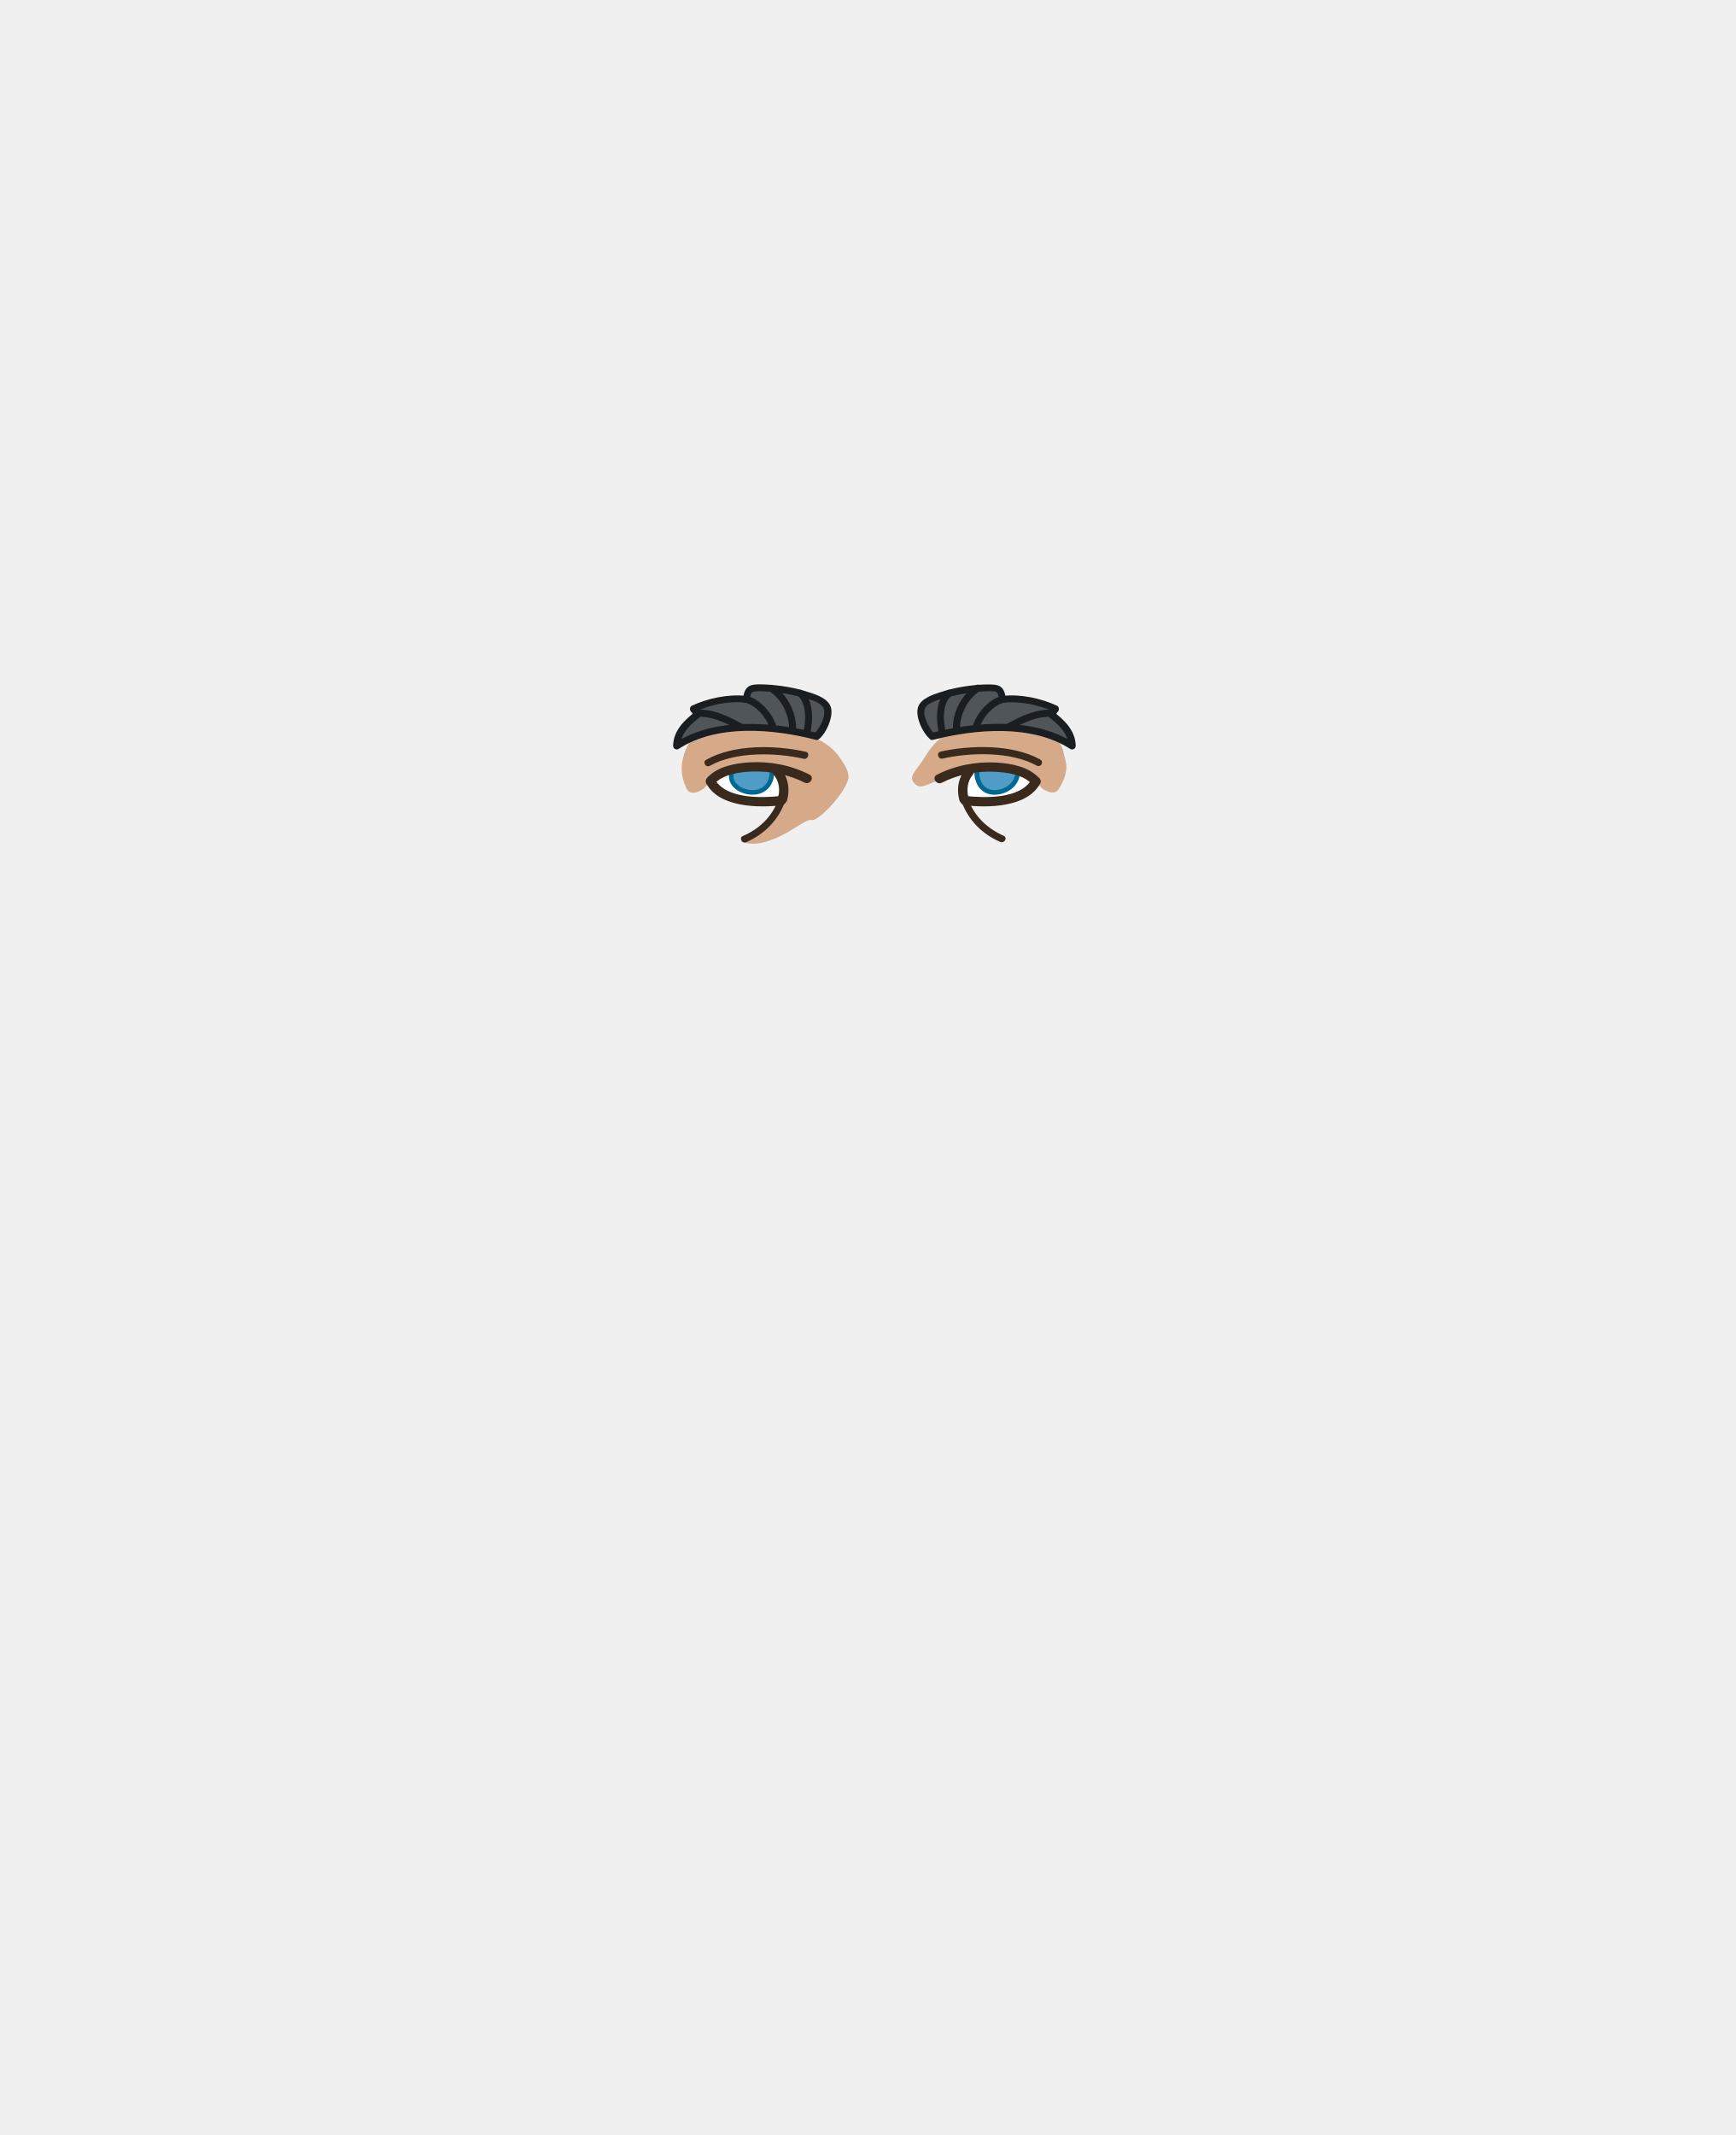
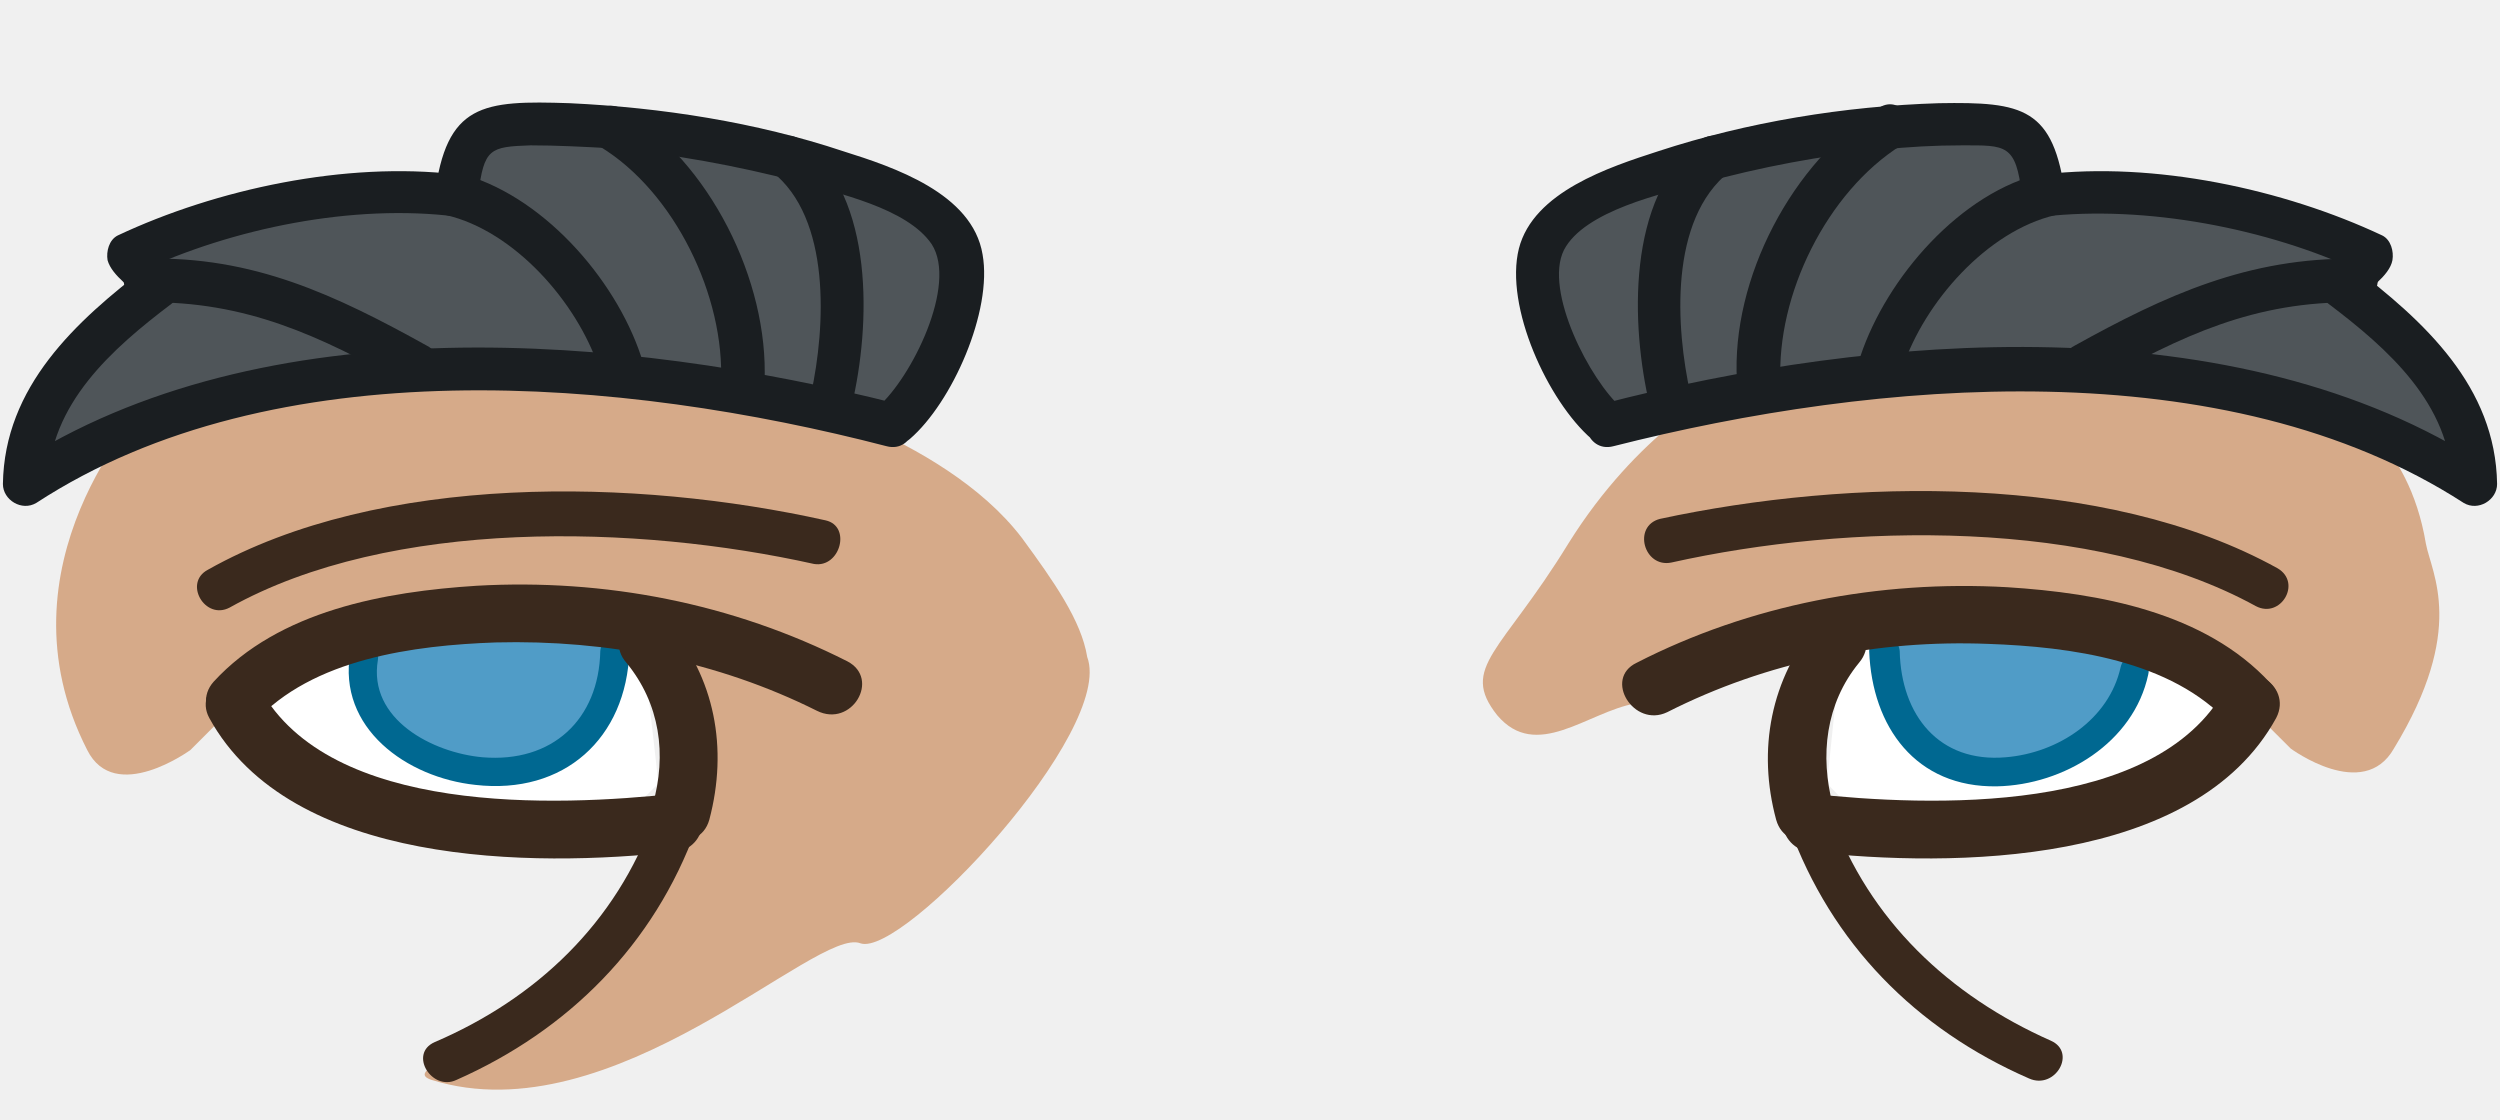
- <svg xmlns="http://www.w3.org/2000/svg" version="1.1" id="Layer_1" x="0px" y="0px" viewBox="0 0 739.6 909.9" style="enable-background:new 0 0 739.6 909.9;" xml:space="preserve">
+ <svg xmlns="http://www.w3.org/2000/svg" version="1.1" id="Layer_1" x="0px" y="0px" viewBox="0 0 172 77" style="enable-background:new 0 0 172 77;" xml:space="preserve">
  <style type="text/css">
- 	.st0{fill-rule:evenodd;clip-rule:evenodd;fill:#D6AA89;}
- 	.st1{fill-rule:evenodd;clip-rule:evenodd;fill:#FFFFFF;}
- 	.st2{fill-rule:evenodd;clip-rule:evenodd;fill:#509CC7;}
+ 	.st0{fill:#D6AA89;}
+ 	.st1{fill:#FFFFFF;}
+ 	.st2{fill:#509CC7;}
	.st3{fill:#006891;}
	.st4{fill:#3A291D;}
	.st5{fill:#4F5559;}
	.st6{fill:#1A1E21;}
</style>
  <g>
    <g>
-       <path class="st0" d="M453.6,322c-1.2-7.2-5.9-9.4-5.9-9.4l-7.1-2.4l-8.3-1.2l-9.4-1.2l-7.1,1.2l-10.6,2.4c0,0-5.8,2.9-10.6,10.6    c-4.6,7.5-7.5,8.5-4.9,11.8c2.7,3.2,6.2-0.2,9.5-0.8c3.3-0.6,16.6-6.3,16.6-6.3h10.7l11.9,3.5l5.9,5.9c0,0,5,3.7,7.1,0    C456.4,327.9,454,324.1,453.6,322z" />
+       <path class="st0" d="M166.9,37.4c-1.2-7.2-5.9-9.4-5.9-9.4l-7.1-2.4l-8.3-1.2l-9.4-1.2l-7.1,1.2l-10.6,2.4c0,0-5.8,2.9-10.6,10.6    c-4.6,7.5-7.5,8.5-4.9,11.8c2.7,3.2,6.2-0.2,9.5-0.8s16.6-6.3,16.6-6.3h10.7l11.9,3.5l5.9,5.9c0,0,5,3.7,7.1,0    C169.7,43.3,167.3,39.5,166.9,37.4z" />
    </g>
    <g>
      <g>
-         <polygon class="st1" points="439.5,329.1 431.2,327.9 413.5,327.9 412.4,338.5 414.7,340.9 423,342.1 432.4,340.9 438.3,338.5      441.8,332.6    " />
+         <polygon class="st1" points="152.8,44.5 144.5,43.3 126.8,43.3 125.7,53.9 128,56.3 136.3,57.5 145.7,56.3 151.6,53.9 155.1,48         " />
      </g>
      <g>
-         <polygon class="st2" points="432.4,326.7 421.8,327.9 415.9,327.9 417.1,335 423,338.5 428.9,337.3 433.6,331.5    " />
+         <polygon class="st2" points="145.7,42.1 135.1,43.3 129.2,43.3 130.4,50.4 136.3,53.9 142.2,52.7 146.9,46.9    " />
      </g>
      <g>
        <g>
-           <path class="st3" d="M415.3,329.4c0.2,5.2,3.2,9.4,8.8,9.3c4.6-0.1,9.4-3,10.4-7.7c0.3-1.3-1.6-1.8-1.9-0.5      c-0.8,3.6-4.3,5.9-7.9,6.2c-4.6,0.4-7.2-2.9-7.3-7.3C417.3,328.1,415.3,328.1,415.3,329.4L415.3,329.4z" />
+           <path class="st3" d="M128.6,44.8c0.2,5.2,3.2,9.4,8.8,9.3c4.6-0.1,9.4-3,10.4-7.7c0.3-1.3-1.6-1.8-1.9-0.5      c-0.8,3.6-4.3,5.9-7.9,6.2c-4.6,0.4-7.2-2.9-7.3-7.3C130.6,43.5,128.6,43.5,128.6,44.8L128.6,44.8z" />
        </g>
        <g>
-           <path class="st4" d="M401.4,333.6c6.9-3.5,14.5-5,22.1-4.7c5.6,0.2,12.6,1.1,16.6,5.5c1.7,1.9,4.6-0.9,2.8-2.8      c-4.5-4.9-11.8-6.2-18.1-6.6c-8.8-0.5-17.7,1.2-25.5,5.2C397,331.3,399.1,334.7,401.4,333.6L401.4,333.6z" />
+           <path class="st4" d="M114.7,49c6.9-3.5,14.5-5,22.1-4.7c5.6,0.2,12.6,1.1,16.6,5.5c1.7,1.9,4.6-0.9,2.8-2.8      c-4.5-4.9-11.8-6.2-18.1-6.6c-8.8-0.5-17.7,1.2-25.5,5.2C110.3,46.7,112.4,50.1,114.7,49L114.7,49z" />
        </g>
        <g>
-           <path class="st4" d="M412.8,340c-0.9-3.4-0.5-7,1.8-9.8c1.7-2-1.2-4.8-2.8-2.8c-3.3,3.9-4.2,8.8-2.9,13.6      C409.6,343.5,413.4,342.5,412.8,340L412.8,340z" />
+           <path class="st4" d="M126.1,55.4c-0.9-3.4-0.5-7,1.8-9.8c1.7-2-1.2-4.8-2.8-2.8c-3.3,3.9-4.2,8.8-2.9,13.6      C122.9,58.9,126.7,57.9,126.1,55.4L126.1,55.4z" />
        </g>
        <g>
-           <path class="st4" d="M411.2,343.2c9.9,1.1,26.5,1,32.1-9.2c1.2-2.3-2.2-4.3-3.5-2c-4.8,8.7-20.3,8.1-28.6,7.2      C408.6,338.9,408.7,342.9,411.2,343.2L411.2,343.2z" />
+           <path class="st4" d="M124.5,58.6c9.9,1.1,26.5,1,32.1-9.2c1.2-2.3-2.2-4.3-3.5-2c-4.8,8.7-20.3,8.1-28.6,7.2      C121.9,54.3,122,58.3,124.5,58.6L124.5,58.6z" />
        </g>
        <g>
-           <path class="st4" d="M409.8,341.5c2.9,8,8.7,13.9,16.5,17.3c1.8,0.8,3.3-1.8,1.5-2.6c-7-3.1-12.5-8.3-15.1-15.5      C412,338.9,409.1,339.7,409.8,341.5L409.8,341.5z" />
+           <path class="st4" d="M123.1,56.9c2.9,8,8.7,13.9,16.5,17.3c1.8,0.8,3.3-1.8,1.5-2.6c-7-3.1-12.5-8.3-15.1-15.5      C125.3,54.3,122.4,55.1,123.1,56.9L123.1,56.9z" />
        </g>
      </g>
      <g>
-         <path class="st4" d="M401.7,323.3c12.1-2.7,29.1-3.1,40.2,3c1.7,0.9,3.2-1.6,1.5-2.6c-11.9-6.6-29.5-6.2-42.5-3.4     C399,320.8,399.8,323.7,401.7,323.3L401.7,323.3z" />
+         <path class="st4" d="M115,38.7c12.1-2.7,29.1-3.1,40.2,3c1.7,0.9,3.2-1.6,1.5-2.6c-11.9-6.6-29.5-6.2-42.5-3.4     C112.3,36.2,113.1,39.1,115,38.7L115,38.7z" />
      </g>
    </g>
    <g>
-       <path class="st0" d="M361.5,329.8c-0.4-2.5-2.3-5.2-4.5-8.2c-5.5-7.2-17.9-10.2-17.9-10.2l-10.6-2.4l-7.1-1.2L312,309l-8.3,1.2    l-7.1,2.4c0,0-10.4,10.9-3.9,23.6c1.9,3.8,7.1,0,7.1,0l5.9-5.9l11.9-3.5h10.7c0,0,1.4,0.8,3.4,1.9h0c0,0,2.7,9.2,1.2,13.7    c-4.4,12.7-19.9,15.4-16.5,16.5c12.5,3.9,26.5-10.6,29.5-9.4C348.8,350.5,363.4,334.9,361.5,329.8z" />
+       <path class="st0" d="M74.8,45.2c-0.4-2.5-2.3-5.2-4.5-8.2c-5.5-7.2-17.9-10.2-17.9-10.2l-10.6-2.4l-7.1-1.2l-9.4,1.2L17,25.6    L9.9,28c0,0-10.4,10.9-3.9,23.6c1.9,3.8,7.1,0,7.1,0l5.9-5.9l11.9-3.5h10.7c0,0,1.4,0.8,3.4,1.9l0,0c0,0,2.7,9.2,1.2,13.7    c-4.4,12.7-19.9,15.4-16.5,16.5c12.5,3.9,26.5-10.6,29.5-9.4C62.1,65.9,76.7,50.3,74.8,45.2z" />
    </g>
    <g>
      <g>
-         <polygon class="st1" points="330.8,327.9 313.1,327.9 304.9,329.1 302.5,332.6 306.1,338.5 312,340.9 321.4,342.1 329.6,340.9      332,338.5    " />
+         <polygon class="st1" points="44.1,43.3 26.4,43.3 18.2,44.5 15.8,48 19.4,53.9 25.3,56.3 34.7,57.5 42.9,56.3 45.3,53.9    " />
      </g>
      <g>
-         <polygon class="st2" points="322.6,327.9 312,326.7 310.8,331.5 315.5,337.3 321.4,338.5 327.3,335 328.5,327.9    " />
+         <polygon class="st2" points="35.9,43.3 25.3,42.1 24.1,46.9 28.8,52.7 34.7,53.9 40.6,50.4 41.8,43.3    " />
      </g>
      <g>
        <g>
-           <path class="st3" d="M328,329.4c-0.1,4.7-3.3,7.7-8.1,7.3c-3.4-0.3-7.9-2.6-7.2-6.7c0.2-1.3-1.7-1.8-1.9-0.5      c-0.9,5.2,3.9,8.6,8.6,9.1c6.1,0.7,10.4-3.2,10.6-9.2C330.1,328.1,328.1,328.1,328,329.4L328,329.4z" />
+           <path class="st3" d="M41.3,44.8c-0.1,4.7-3.3,7.7-8.1,7.3c-3.4-0.3-7.9-2.6-7.2-6.7c0.2-1.3-1.7-1.8-1.9-0.5      c-0.9,5.2,3.9,8.6,8.6,9.1c6.1,0.7,10.4-3.2,10.6-9.2C43.4,43.5,41.4,43.5,41.3,44.8L41.3,44.8z" />
        </g>
        <g>
-           <path class="st4" d="M345,330.1c-7.9-4-16.7-5.7-25.5-5.2c-6.3,0.4-13.6,1.7-18.1,6.6c-1.7,1.9,1.1,4.7,2.8,2.8      c4-4.4,11-5.3,16.6-5.5c7.7-0.2,15.3,1.3,22.1,4.7C345.3,334.7,347.3,331.3,345,330.1L345,330.1z" />
+           <path class="st4" d="M58.3,45.5c-7.9-4-16.7-5.7-25.5-5.2c-6.3,0.4-13.6,1.7-18.1,6.6c-1.7,1.9,1.1,4.7,2.8,2.8      c4-4.4,11-5.3,16.6-5.5c7.7-0.2,15.3,1.3,22.1,4.7C58.6,50.1,60.6,46.7,58.3,45.5L58.3,45.5z" />
        </g>
        <g>
-           <path class="st4" d="M335.5,341c1.3-4.9,0.4-9.8-2.9-13.6c-1.7-2-4.5,0.9-2.8,2.8c2.3,2.8,2.8,6.3,1.8,9.8      C330.9,342.5,334.8,343.5,335.5,341L335.5,341z" />
+           <path class="st4" d="M48.8,56.4c1.3-4.9,0.4-9.8-2.9-13.6c-1.7-2-4.5,0.9-2.8,2.8c2.3,2.8,2.8,6.3,1.8,9.8      C44.2,57.9,48.1,58.9,48.8,56.4L48.8,56.4z" />
        </g>
        <g>
-           <path class="st4" d="M333.2,339.2c-8.3,0.9-23.8,1.5-28.6-7.2c-1.2-2.3-4.7-0.2-3.5,2c5.6,10.2,22.2,10.3,32.1,9.2      C335.7,342.9,335.7,338.9,333.2,339.2L333.2,339.2z" />
+           <path class="st4" d="M46.5,54.6c-8.3,0.9-23.8,1.5-28.6-7.2c-1.2-2.3-4.7-0.2-3.5,2c5.6,10.2,22.2,10.3,32.1,9.2      C49,58.3,49,54.3,46.5,54.6L46.5,54.6z" />
        </g>
        <g>
-           <path class="st4" d="M331.7,340.8c-2.6,7.3-8.1,12.5-15.1,15.5c-1.8,0.8-0.2,3.4,1.5,2.6c7.7-3.4,13.6-9.3,16.5-17.3      C335.3,339.7,332.4,338.9,331.7,340.8L331.7,340.8z" />
+           <path class="st4" d="M45,56.2c-2.6,7.3-8.1,12.5-15.1,15.5c-1.8,0.8-0.2,3.4,1.5,2.6C39.1,70.9,45,65,47.9,57      C48.6,55.1,45.7,54.3,45,56.2L45,56.2z" />
        </g>
      </g>
      <g>
-         <path class="st4" d="M343.5,320.4c-13-2.9-30.6-3.3-42.5,3.4c-1.7,0.9-0.2,3.5,1.5,2.6c11.1-6.2,28.1-5.7,40.2-3     C344.5,323.7,345.3,320.8,343.5,320.4L343.5,320.4z" />
+         <path class="st4" d="M56.8,35.8c-13-2.9-30.6-3.3-42.5,3.4c-1.7,0.9-0.2,3.5,1.5,2.6c11.1-6.2,28.1-5.7,40.2-3     C57.8,39.1,58.6,36.2,56.8,35.8L56.8,35.8z" />
      </g>
    </g>
    <g>
-       <path class="st5" d="M456.3,316.9c-8.1-5-18.4-7.5-30.8-7.5c-8.7,0-18.5,1.3-28.2,3.8c-2.5-2.2-5-8-4.2-11    c0.7-2.8,5.2-4.3,8.2-5.3c4.8-1.6,10-2.6,15.4-3l0.2,0c1.2-0.1,2.3-0.2,3.2-0.2c0.6,0,1.1,0,1.6,0c3.6,0,4.3,0.4,4.9,3.2l0.4,1.7    l1.8-0.1c0.8-0.1,1.7-0.1,2.5-0.1c5.7,0,12.4,1.5,17.8,4c-0.1,0.1-0.1,0.1-0.2,0.2l-0.6,0.5l-0.1,0.8c0,0-0.3,1.3-0.3,1.3l0.9,0.8    C452.3,308.6,455.8,312.1,456.3,316.9z" />
+       <g>
+         <path class="st5" d="M169.6,32.3c-8.1-5-18.4-7.5-30.8-7.5c-8.7,0-18.5,1.3-28.2,3.8c-2.5-2.2-5-8-4.2-11     c0.7-2.8,5.2-4.3,8.2-5.3c4.8-1.6,10-2.6,15.4-3h0.2c1.2-0.1,2.3-0.2,3.2-0.2c0.6,0,1.1,0,1.6,0c3.6,0,4.3,0.4,4.9,3.2l0.4,1.7     l1.8-0.1c0.8-0.1,1.7-0.1,2.5-0.1c5.7,0,12.4,1.5,17.8,4c-0.1,0.1-0.1,0.1-0.2,0.2l-0.6,0.5l-0.1,0.8l-0.3,1.3l0.9,0.8     C165.6,24,169.1,27.5,169.6,32.3z" />
+         <path class="st5" d="M2.4,32.3c8.1-5,18.4-7.5,30.8-7.5c8.7,0,18.5,1.3,28.2,3.8c2.5-2.2,5-8,4.2-11c-0.7-2.8-5.2-4.3-8.2-5.3     c-4.8-1.6-10-2.6-15.4-3h-0.2c-1.2-0.1-2.3-0.2-3.2-0.2c-0.6,0-1.1,0-1.6,0c-3.6,0-4.3,0.4-4.9,3.2L31.7,14l-1.8-0.1     c-0.8-0.1-1.7-0.1-2.5-0.1c-5.7,0-12.4,1.5-17.8,4c0.1,0.1,0.1,0.1,0.2,0.2l0.6,0.5l0.1,0.8l0.3,1.3l-0.9,0.8     C6.4,24,2.9,27.5,2.4,32.3z" />
+       </g>
      <g>
        <g>
-           <path class="st6" d="M398.3,312.7c-2.2-1.9-5.4-8.1-4-10.9c1.4-2.7,6.8-3.9,9.5-4.6c4-1.1,8.2-1.9,12.3-2.3      c1.9-0.2,3.7-0.3,5.6-0.3c3,0,3.7-0.1,4.1,3.4c0.1,0.7,0.6,1.6,1.5,1.5c7-0.8,15.4,0.8,21.8,3.8c-0.2-0.6-0.5-1.1-0.7-1.7      c0.3-1.2-1.4,1.1-1.8,1.5c-0.7,0.8-0.5,1.8,0.3,2.4c4.1,3.1,8.4,6.9,8.5,12.4c0.8-0.4,1.5-0.9,2.3-1.3      c-17.1-11.1-42-9.1-60.8-4.2c-1.9,0.5-1.1,3.4,0.8,2.9c18.1-4.6,42.1-6.7,58.5,3.9c1,0.6,2.3-0.2,2.3-1.3c-0.1-6.7-5-11.2-10-15      c0.1,0.8,0.2,1.6,0.3,2.4c0.7-0.7,2.3-1.7,2.5-2.8c0.1-0.6-0.1-1.4-0.7-1.7c-6.8-3.2-15.7-5.1-23.3-4.2c0.5,0.5,1,1,1.5,1.5      c-0.8-6.1-2.9-6.5-8.7-6.4c-6.5,0.2-13.2,1.3-19.3,3.3c-3.4,1.1-8.6,2.8-9.6,6.7c-1,4,2,10.5,5,13.1      C397.6,316.1,399.7,314,398.3,312.7z" />
+           <g>
+             <path class="st6" d="M111.6,28.1c-2.2-1.9-5.4-8.1-4-10.9c1.4-2.7,6.8-3.9,9.5-4.6c4-1.1,8.2-1.9,12.3-2.3       c1.9-0.2,3.7-0.3,5.6-0.3c3,0,3.7-0.1,4.1,3.4c0.1,0.7,0.6,1.6,1.5,1.5c7-0.8,15.4,0.8,21.8,3.8c-0.2-0.6-0.5-1.1-0.7-1.7       c0.3-1.2-1.4,1.1-1.8,1.5c-0.7,0.8-0.5,1.8,0.3,2.4c4.1,3.1,8.4,6.9,8.5,12.4c0.8-0.4,1.5-0.9,2.3-1.3       c-17.1-11.1-42-9.1-60.8-4.2c-1.9,0.5-1.1,3.4,0.8,2.9c18.1-4.6,42.1-6.7,58.5,3.9c1,0.6,2.3-0.2,2.3-1.3       c-0.1-6.7-5-11.2-10-15c0.1,0.8,0.2,1.6,0.3,2.4c0.7-0.7,2.3-1.7,2.5-2.8c0.1-0.6-0.1-1.4-0.7-1.7c-6.8-3.2-15.7-5.1-23.3-4.2       c0.5,0.5,1,1,1.5,1.5c-0.8-6.1-2.9-6.5-8.7-6.4c-6.5,0.2-13.2,1.3-19.3,3.3c-3.4,1.1-8.6,2.8-9.6,6.7c-1,4,2,10.5,5,13.1       C110.9,31.5,113,29.4,111.6,28.1z" />
+           </g>
+           <g>
+             <path class="st6" d="M116.3,27.1c-1-4.5-1.5-12,2.7-15.3c1.5-1.2-0.6-3.3-2.1-2.1c-5,3.9-4.7,12.7-3.4,18.2       C113.8,29.8,116.7,29,116.3,27.1L116.3,27.1z" />
+           </g>
+           <g>
+             <path class="st6" d="M122.5,26.3c-0.3-6,3.2-13.1,8.3-16.3c1.6-1,0.1-3.6-1.5-2.6c-6,3.7-10.2,11.8-9.8,18.8       C119.6,28.2,122.6,28.2,122.5,26.3L122.5,26.3z" />
+           </g>
+           <g>
+             <path class="st6" d="M130.9,25.3c1.5-4.5,5.8-9.4,10.5-10.5c1.9-0.4,1.1-3.3-0.8-2.9c-5.7,1.3-10.8,7.2-12.6,12.6       C127.4,26.3,130.3,27.1,130.9,25.3L130.9,25.3z" />
+           </g>
+           <g>
+             <path class="st6" d="M144.2,26.4c5.9-3.3,10.9-5.7,17.9-5.6c-0.5-0.5-1-1-1.5-1.5c0.2-0.3,0.3-0.6,0.5-0.9       c-1.6,1-0.1,3.6,1.5,2.6c0.7-0.4,0.9-0.9,1-1.7c0.1-0.8-0.7-1.5-1.5-1.5c-7.4-0.1-13.1,2.5-19.4,6       C141,24.7,142.5,27.3,144.2,26.4L144.2,26.4z" />
+           </g>
        </g>
        <g>
-           <path class="st6" d="M403,311.7c-1-4.5-1.5-12,2.7-15.3c1.5-1.2-0.6-3.3-2.1-2.1c-5,3.9-4.7,12.7-3.4,18.2      C400.5,314.4,403.4,313.6,403,311.7L403,311.7z" />
-         </g>
-         <g>
-           <path class="st6" d="M409.2,310.9c-0.3-6,3.2-13.1,8.3-16.3c1.6-1,0.1-3.6-1.5-2.6c-6,3.7-10.2,11.8-9.8,18.8      C406.3,312.8,409.3,312.8,409.2,310.9L409.2,310.9z" />
-         </g>
-         <g>
-           <path class="st6" d="M417.6,309.9c1.5-4.5,5.8-9.4,10.5-10.5c1.9-0.4,1.1-3.3-0.8-2.9c-5.7,1.3-10.8,7.2-12.6,12.6      C414.1,310.9,417,311.7,417.6,309.9L417.6,309.9z" />
-         </g>
-         <g>
-           <path class="st6" d="M430.9,311c5.9-3.3,10.9-5.7,17.9-5.6c-0.5-0.5-1-1-1.5-1.5c0.2-0.3,0.3-0.6,0.5-0.9      c-1.6,1-0.1,3.6,1.5,2.6c0.7-0.4,0.9-0.9,1-1.7c0.1-0.8-0.7-1.5-1.5-1.5c-7.4-0.1-13.1,2.5-19.4,6      C427.7,309.3,429.2,311.9,430.9,311L430.9,311z" />
-         </g>
-       </g>
-     </g>
-     <g>
-       <path class="st5" d="M289.1,316.9c8.1-5,18.4-7.5,30.8-7.5c8.7,0,18.5,1.3,28.2,3.8c2.5-2.2,5-8,4.2-11c-0.7-2.8-5.2-4.3-8.2-5.3    c-4.8-1.6-10-2.6-15.4-3l-0.2,0c-1.2-0.1-2.3-0.2-3.2-0.2c-0.6,0-1.1,0-1.6,0c-3.6,0-4.3,0.4-4.9,3.2l-0.4,1.7l-1.8-0.1    c-0.8-0.1-1.7-0.1-2.5-0.1c-5.7,0-12.4,1.5-17.8,4c0.1,0.1,0.1,0.1,0.2,0.2l0.6,0.5l0.1,0.8c0,0,0.3,1.3,0.3,1.3l-0.9,0.8    C293.1,308.6,289.6,312.1,289.1,316.9z" />
-       <g>
-         <g>
-           <path class="st6" d="M349.3,314.8c2.9-2.5,5.7-8.8,5-12.7c-0.7-4.2-6.1-6-9.6-7.1c-6-2-12.5-3-18.8-3.3c-6-0.2-8.5,0-9.3,6.4      c0.5-0.5,1-1,1.5-1.5c-7.6-0.9-16.5,1-23.3,4.2c-0.6,0.3-0.8,1.1-0.7,1.7c0.3,1.1,1.8,2,2.5,2.8c0.1-0.8,0.2-1.6,0.3-2.4      c-5,3.8-9.9,8.3-10,15c0,1.1,1.3,1.9,2.3,1.3c16.4-10.7,40.4-8.6,58.5-3.9c1.9,0.5,2.7-2.4,0.8-2.9c-18.9-4.8-43.7-6.9-60.8,4.2      c0.8,0.4,1.5,0.9,2.3,1.3c0.1-5.5,4.4-9.3,8.5-12.4c0.8-0.6,1-1.6,0.3-2.4c-0.4-0.4-2-2.6-1.8-1.5c-0.2,0.6-0.5,1.1-0.7,1.7      c6.4-3,14.7-4.7,21.8-3.8c0.9,0.1,1.4-0.8,1.5-1.5c0.4-3.2,0.8-3.3,3.6-3.4c1.8,0,3.7,0.1,5.5,0.2c4.3,0.4,8.7,1.2,12.9,2.3      c2.7,0.8,7.5,1.8,9.2,4.3c1.8,2.8-1.4,9.2-3.7,11.2C345.7,314,347.8,316.1,349.3,314.8z" />
-         </g>
-         <g>
-           <path class="st6" d="M345.3,312.5c1.3-5.5,1.6-14.3-3.4-18.2c-1.5-1.2-3.6,0.9-2.1,2.1c4.1,3.2,3.7,10.7,2.7,15.3      C342,313.6,344.9,314.4,345.3,312.5L345.3,312.5z" />
-         </g>
-         <g>
-           <path class="st6" d="M339.3,310.9c0.3-7-3.8-15.2-9.8-18.8c-1.7-1-3.2,1.6-1.5,2.6c5.1,3.1,8.6,10.3,8.3,16.3      C336.2,312.8,339.2,312.8,339.3,310.9L339.3,310.9z" />
-         </g>
-         <g>
-           <path class="st6" d="M330.8,309.1c-1.8-5.4-6.9-11.2-12.6-12.6c-1.9-0.4-2.7,2.5-0.8,2.9c4.7,1.1,9,6,10.5,10.5      C328.5,311.7,331.4,310.9,330.8,309.1L330.8,309.1z" />
-         </g>
-         <g>
-           <path class="st6" d="M316.1,308.4c-6.3-3.5-12-6.2-19.4-6c-0.8,0-1.6,0.7-1.5,1.5c0.1,0.8,0.3,1.2,1,1.7c1.6,1,3.1-1.6,1.5-2.6      c0.2,0.3,0.3,0.6,0.5,0.9c-0.5,0.5-1,1-1.5,1.5c6.9-0.1,12,2.3,17.9,5.6C316.3,311.9,317.8,309.3,316.1,308.4L316.1,308.4z" />
+           <g>
+             <path class="st6" d="M62.6,30.2c2.9-2.5,5.7-8.8,5-12.7c-0.7-4.2-6.1-6-9.6-7.1c-6-2-12.5-3-18.8-3.3c-6-0.2-8.5,0-9.3,6.4       c0.5-0.5,1-1,1.5-1.5c-7.6-0.9-16.5,1-23.3,4.2c-0.6,0.3-0.8,1.1-0.7,1.7c0.3,1.1,1.8,2,2.5,2.8c0.1-0.8,0.2-1.6,0.3-2.4       c-5,3.8-9.9,8.3-10,15c0,1.1,1.3,1.9,2.3,1.3C18.9,23.9,42.9,26,61,30.7c1.9,0.5,2.7-2.4,0.8-2.9C42.9,23,18.1,20.9,1,32       c0.8,0.4,1.5,0.9,2.3,1.3c0.1-5.5,4.4-9.3,8.5-12.4c0.8-0.6,1-1.6,0.3-2.4c-0.4-0.4-2-2.6-1.8-1.5c-0.2,0.6-0.5,1.1-0.7,1.7       c6.4-3,14.7-4.7,21.8-3.8c0.9,0.1,1.4-0.8,1.5-1.5c0.4-3.2,0.8-3.3,3.6-3.4c1.8,0,3.7,0.1,5.5,0.2c4.3,0.4,8.7,1.2,12.9,2.3       c2.7,0.8,7.5,1.8,9.2,4.3c1.8,2.8-1.4,9.2-3.7,11.2C59,29.4,61.1,31.5,62.6,30.2z" />
+           </g>
+           <g>
+             <path class="st6" d="M58.6,27.9c1.3-5.5,1.6-14.3-3.4-18.2c-1.5-1.2-3.6,0.9-2.1,2.1c4.1,3.2,3.7,10.7,2.7,15.3       C55.3,29,58.2,29.8,58.6,27.9L58.6,27.9z" />
+           </g>
+           <g>
+             <path class="st6" d="M52.6,26.3c0.3-7-3.8-15.2-9.8-18.8c-1.7-1-3.2,1.6-1.5,2.6c5.1,3.1,8.6,10.3,8.3,16.3       C49.5,28.2,52.5,28.2,52.6,26.3L52.6,26.3z" />
+           </g>
+           <g>
+             <path class="st6" d="M44.1,24.5c-1.8-5.4-6.9-11.2-12.6-12.6c-1.9-0.4-2.7,2.5-0.8,2.9c4.7,1.1,9,6,10.5,10.5       C41.8,27.1,44.7,26.3,44.1,24.5L44.1,24.5z" />
+           </g>
+           <g>
+             <path class="st6" d="M29.4,23.8c-6.3-3.5-12-6.2-19.4-6c-0.8,0-1.6,0.7-1.5,1.5s0.3,1.2,1,1.7c1.6,1,3.1-1.6,1.5-2.6       c0.2,0.3,0.3,0.6,0.5,0.9c-0.5,0.5-1,1-1.5,1.5c6.9-0.1,12,2.3,17.9,5.6C29.6,27.3,31.1,24.7,29.4,23.8L29.4,23.8z" />
+           </g>
        </g>
      </g>
    </g>
  </g>
</svg>
